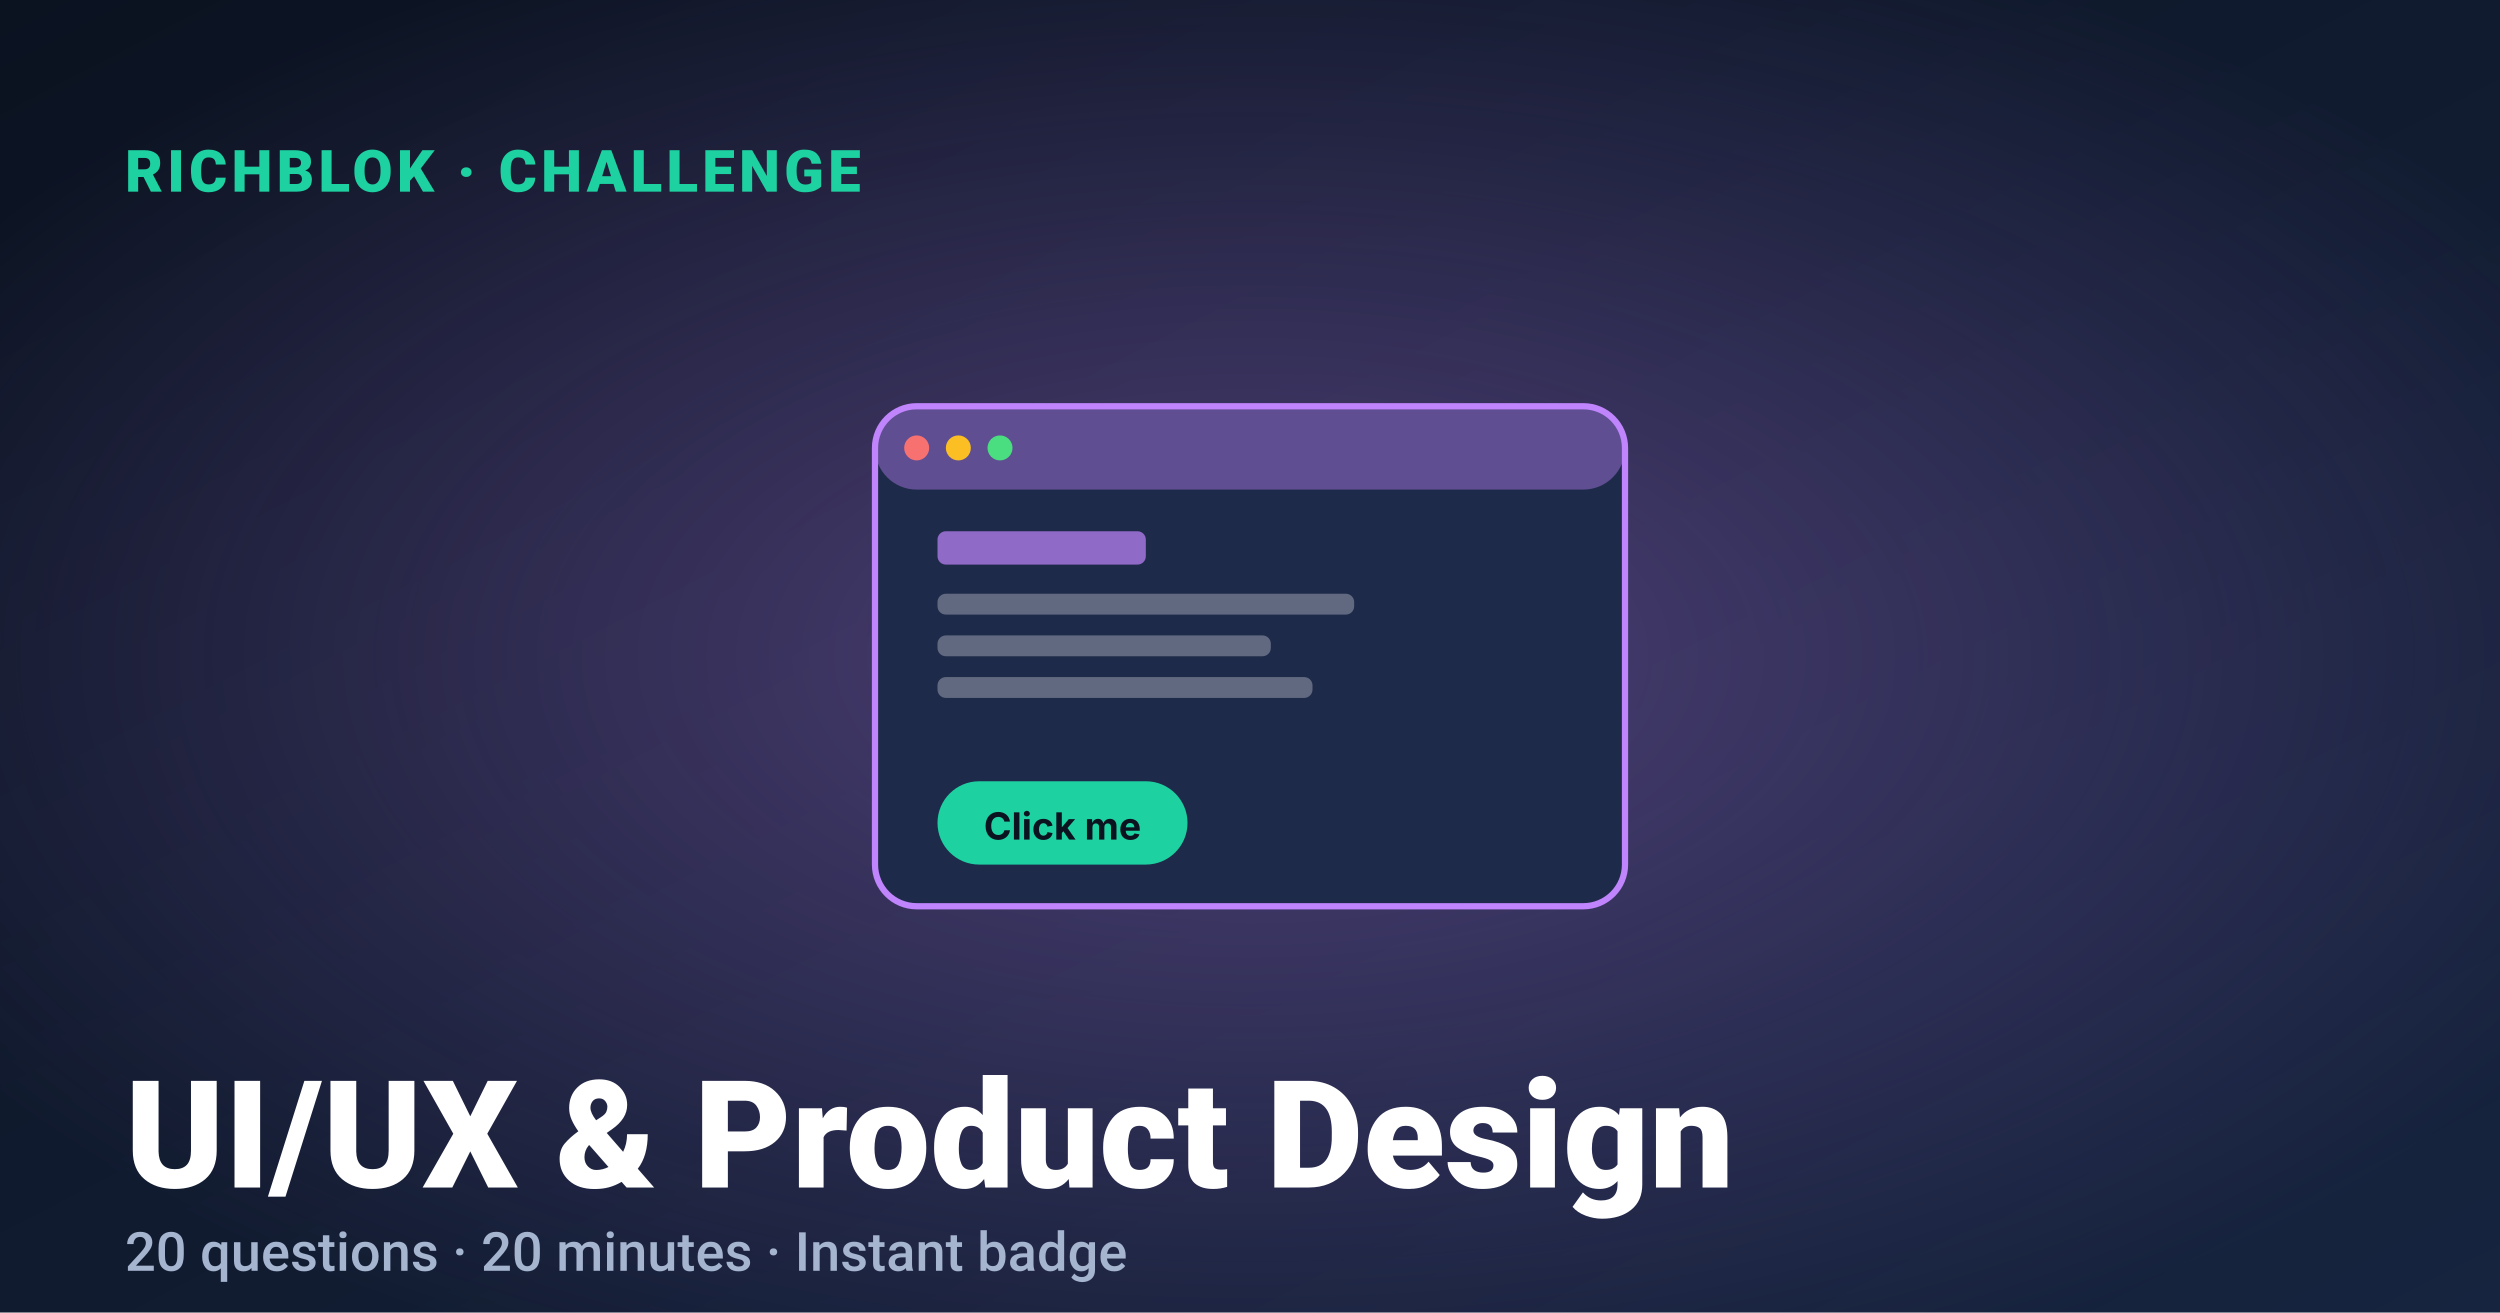
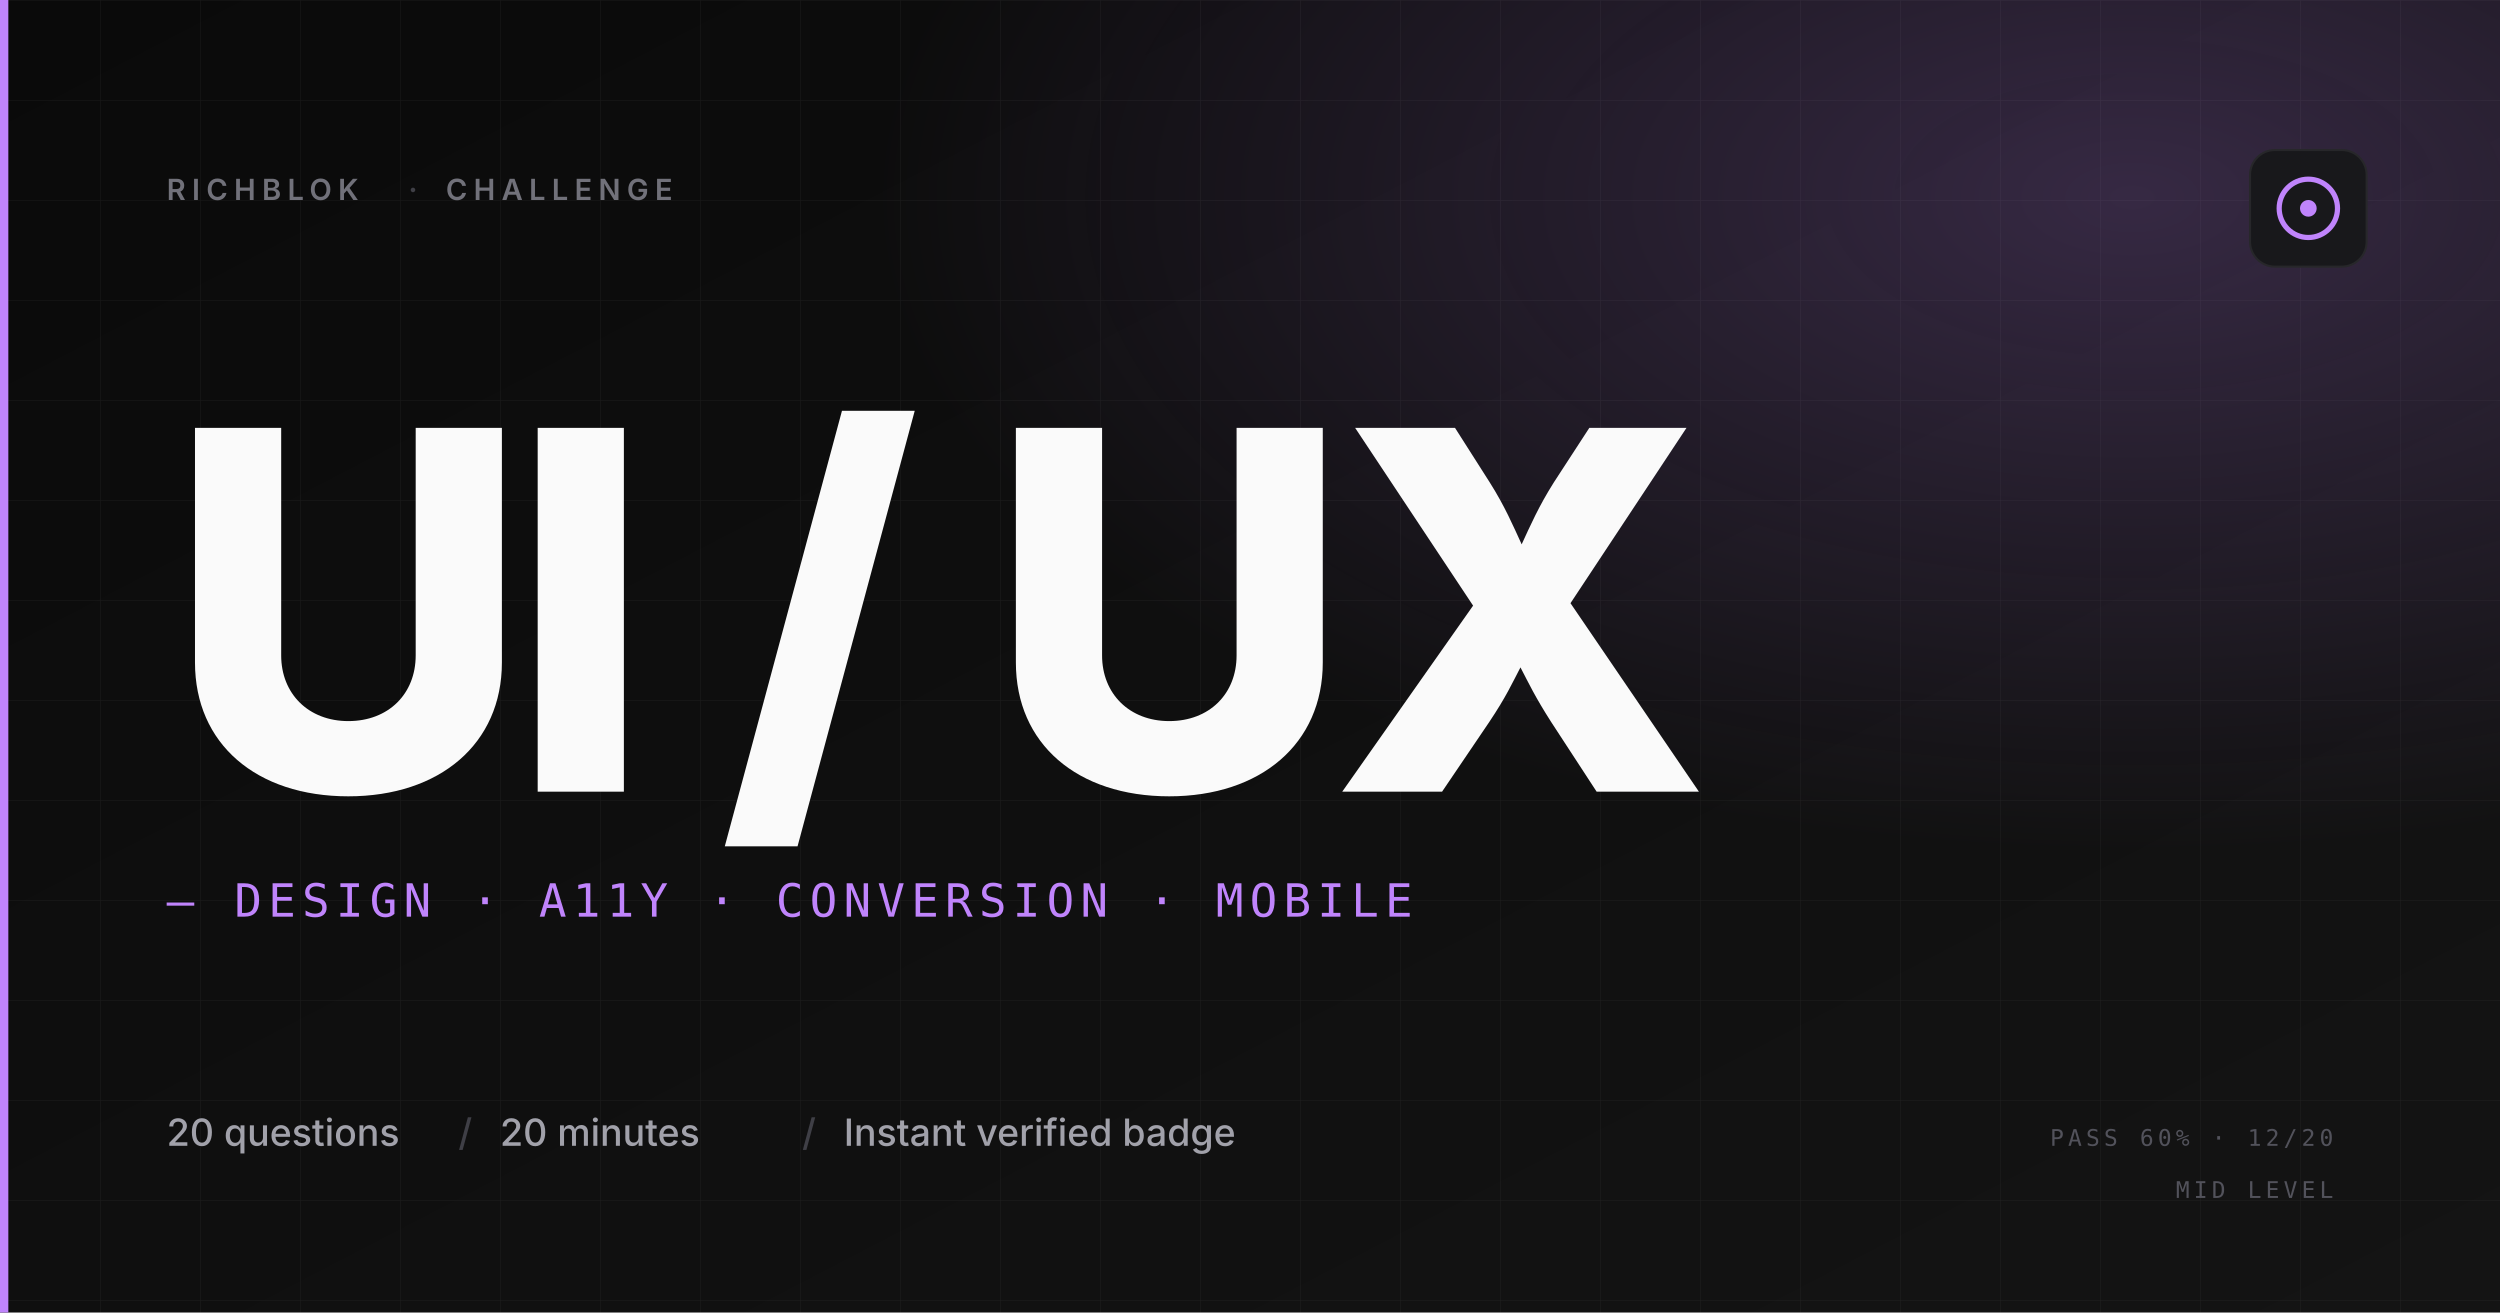
<svg xmlns="http://www.w3.org/2000/svg" viewBox="0 0 1200 630" width="1200" height="630">
  <defs>
-     <linearGradient id="g" x1="0" y1="0" x2="1" y2="1">
-       <stop offset="0" stop-color="#0b1220" />
-       <stop offset="1" stop-color="#16243f" />
+     <linearGradient id="bg" x1="0" y1="0" x2="1" y2="1">
+       <stop offset="0" stop-color="#0a0a0a" />
+       <stop offset="1" stop-color="#141414" />
    </linearGradient>
-     <radialGradient id="r" cx="50%" cy="50%" r="60%">
-       <stop offset="0" stop-color="#c084fc" stop-opacity="0.35" />
+     <pattern id="grid" x="0" y="0" width="48" height="48" patternUnits="userSpaceOnUse">
+       <path d="M 48 0 L 0 0 0 48" fill="none" stroke="#ffffff" stroke-width="0.5" opacity="0.06" />
+     </pattern>
+     <radialGradient id="glow" cx="85%" cy="15%" r="50%">
+       <stop offset="0" stop-color="#c084fc" stop-opacity="0.22" />
      <stop offset="1" stop-color="#c084fc" stop-opacity="0" />
    </radialGradient>
  </defs>
-   <rect width="1200" height="630" fill="url(#g)" />
-   <rect width="1200" height="630" fill="url(#r)" />
-   <g transform="translate(600 315)">
-     <rect x="-180" y="-120" width="360" height="240" rx="20" ry="20" fill="#1e2a4a" stroke="#c084fc" stroke-width="3" />
-     <rect x="-180" y="-120" width="360" height="40" rx="20" ry="20" fill="#c084fc" opacity="0.4" />
-     <circle cx="-160" cy="-100" r="6" fill="#f87171" />
-     <circle cx="-140" cy="-100" r="6" fill="#fbbf24" />
-     <circle cx="-120" cy="-100" r="6" fill="#4ade80" />
-     <rect x="-150" y="-60" width="100" height="16" rx="4" fill="#c084fc" opacity="0.7" />
-     <rect x="-150" y="-30" width="200" height="10" rx="4" fill="#ffffff" opacity="0.3" />
-     <rect x="-150" y="-10" width="160" height="10" rx="4" fill="#ffffff" opacity="0.3" />
-     <rect x="-150" y="10" width="180" height="10" rx="4" fill="#ffffff" opacity="0.3" />
-     <rect x="-150" y="60" width="120" height="40" rx="20" fill="#1dd1a1" />
-     <text x="-90" y="88" font-family="system-ui,-apple-system,Segoe UI" font-weight="700" font-size="18" fill="#0b1220" text-anchor="middle">Click me</text>
+   <rect width="1200" height="630" fill="url(#bg)" />
+   <rect width="1200" height="630" fill="url(#grid)" />
+   <rect width="1200" height="630" fill="url(#glow)" />
+   <rect x="0" y="0" width="4" height="630" fill="#c084fc" />
+   <g font-family="Inter, system-ui, -apple-system" fill="#71717a" font-weight="600" font-size="14" letter-spacing="3">
+     <text x="80" y="96">RICHBLOK</text>
+     <text x="196" y="96" fill="#3f3f46">·</text>
+     <text x="214" y="96">CHALLENGE</text>
  </g>
-   <text x="60" y="92" font-family="system-ui,-apple-system,Segoe UI,Roboto,sans-serif" font-weight="800" font-size="28" fill="#1dd1a1" letter-spacing="2">RICHBLOK · CHALLENGE</text>
-   <text x="60" y="570" font-family="system-ui,-apple-system,Segoe UI,Roboto,sans-serif" font-weight="900" font-size="72" fill="#ffffff">UI/UX &amp; Product Design</text>
-   <text x="60" y="610" font-family="system-ui,-apple-system,Segoe UI,Roboto,sans-serif" font-weight="500" font-size="26" fill="#a5b4cf">20 questions · 20 minutes · Instant badge</text>
+   <g transform="translate(1080 72)">
+     <rect x="0" y="0" width="56" height="56" rx="12" fill="#18181b" stroke="#27272a" stroke-width="1" />
+     <circle cx="28" cy="28" r="14" fill="none" stroke="#c084fc" stroke-width="2.5" />
+     <circle cx="28" cy="28" r="4" fill="#c084fc" />
+   </g>
+   <text x="80" y="380" font-family="Inter, system-ui" font-weight="800" font-size="240" fill="#fafafa" letter-spacing="-10">UI / UX</text>
+   <text x="80" y="440" font-family="'JetBrains Mono', monospace" font-weight="500" font-size="22" fill="#c084fc" letter-spacing="3">— DESIGN · A11Y · CONVERSION · MOBILE</text>
+   <g font-family="Inter, system-ui" fill="#a1a1aa">
+     <text x="80" y="550" font-weight="500" font-size="18">20 questions</text>
+     <text x="220" y="550" font-weight="500" font-size="18" fill="#3f3f46">/</text>
+     <text x="240" y="550" font-weight="500" font-size="18">20 minutes</text>
+     <text x="385" y="550" font-weight="500" font-size="18" fill="#3f3f46">/</text>
+     <text x="405" y="550" font-weight="500" font-size="18">Instant verified badge</text>
+   </g>
+   <g font-family="'JetBrains Mono', monospace" font-weight="500" font-size="11" fill="#52525b" letter-spacing="2">
+     <text x="1120" y="550" text-anchor="end">PASS 60% · 12/20</text>
+     <text x="1120" y="575" text-anchor="end">MID LEVEL</text>
+   </g>
</svg>
